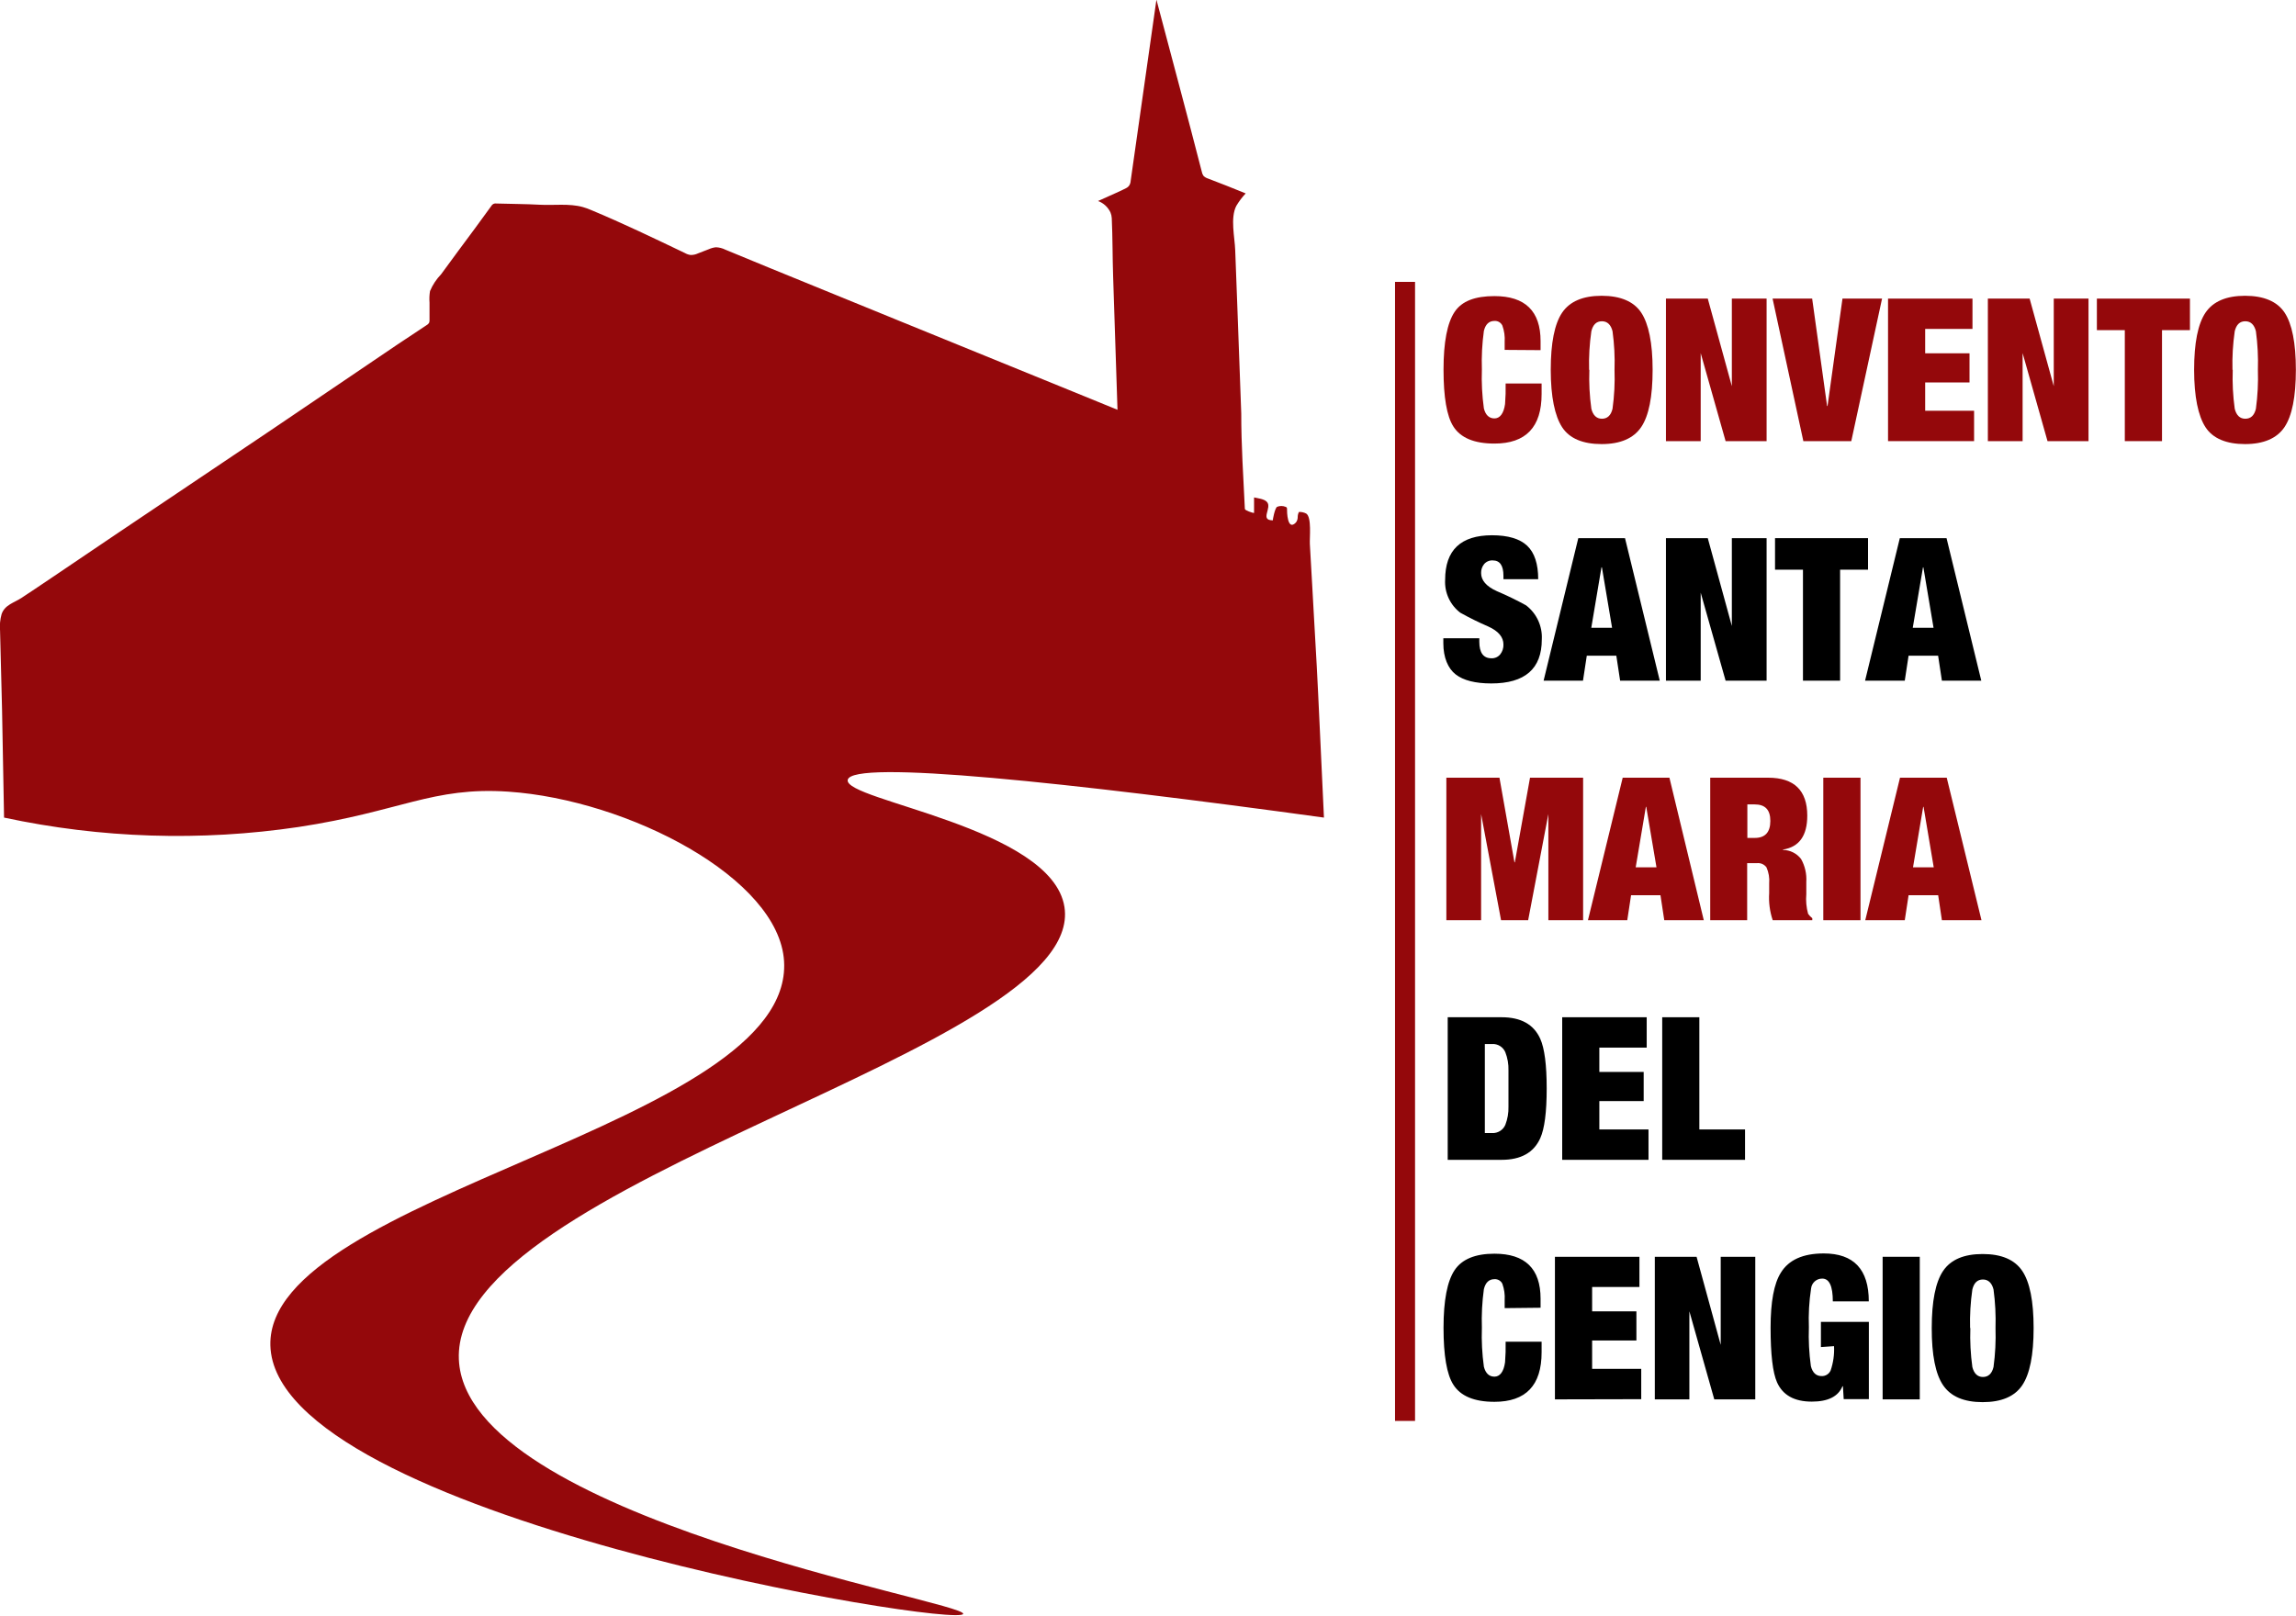
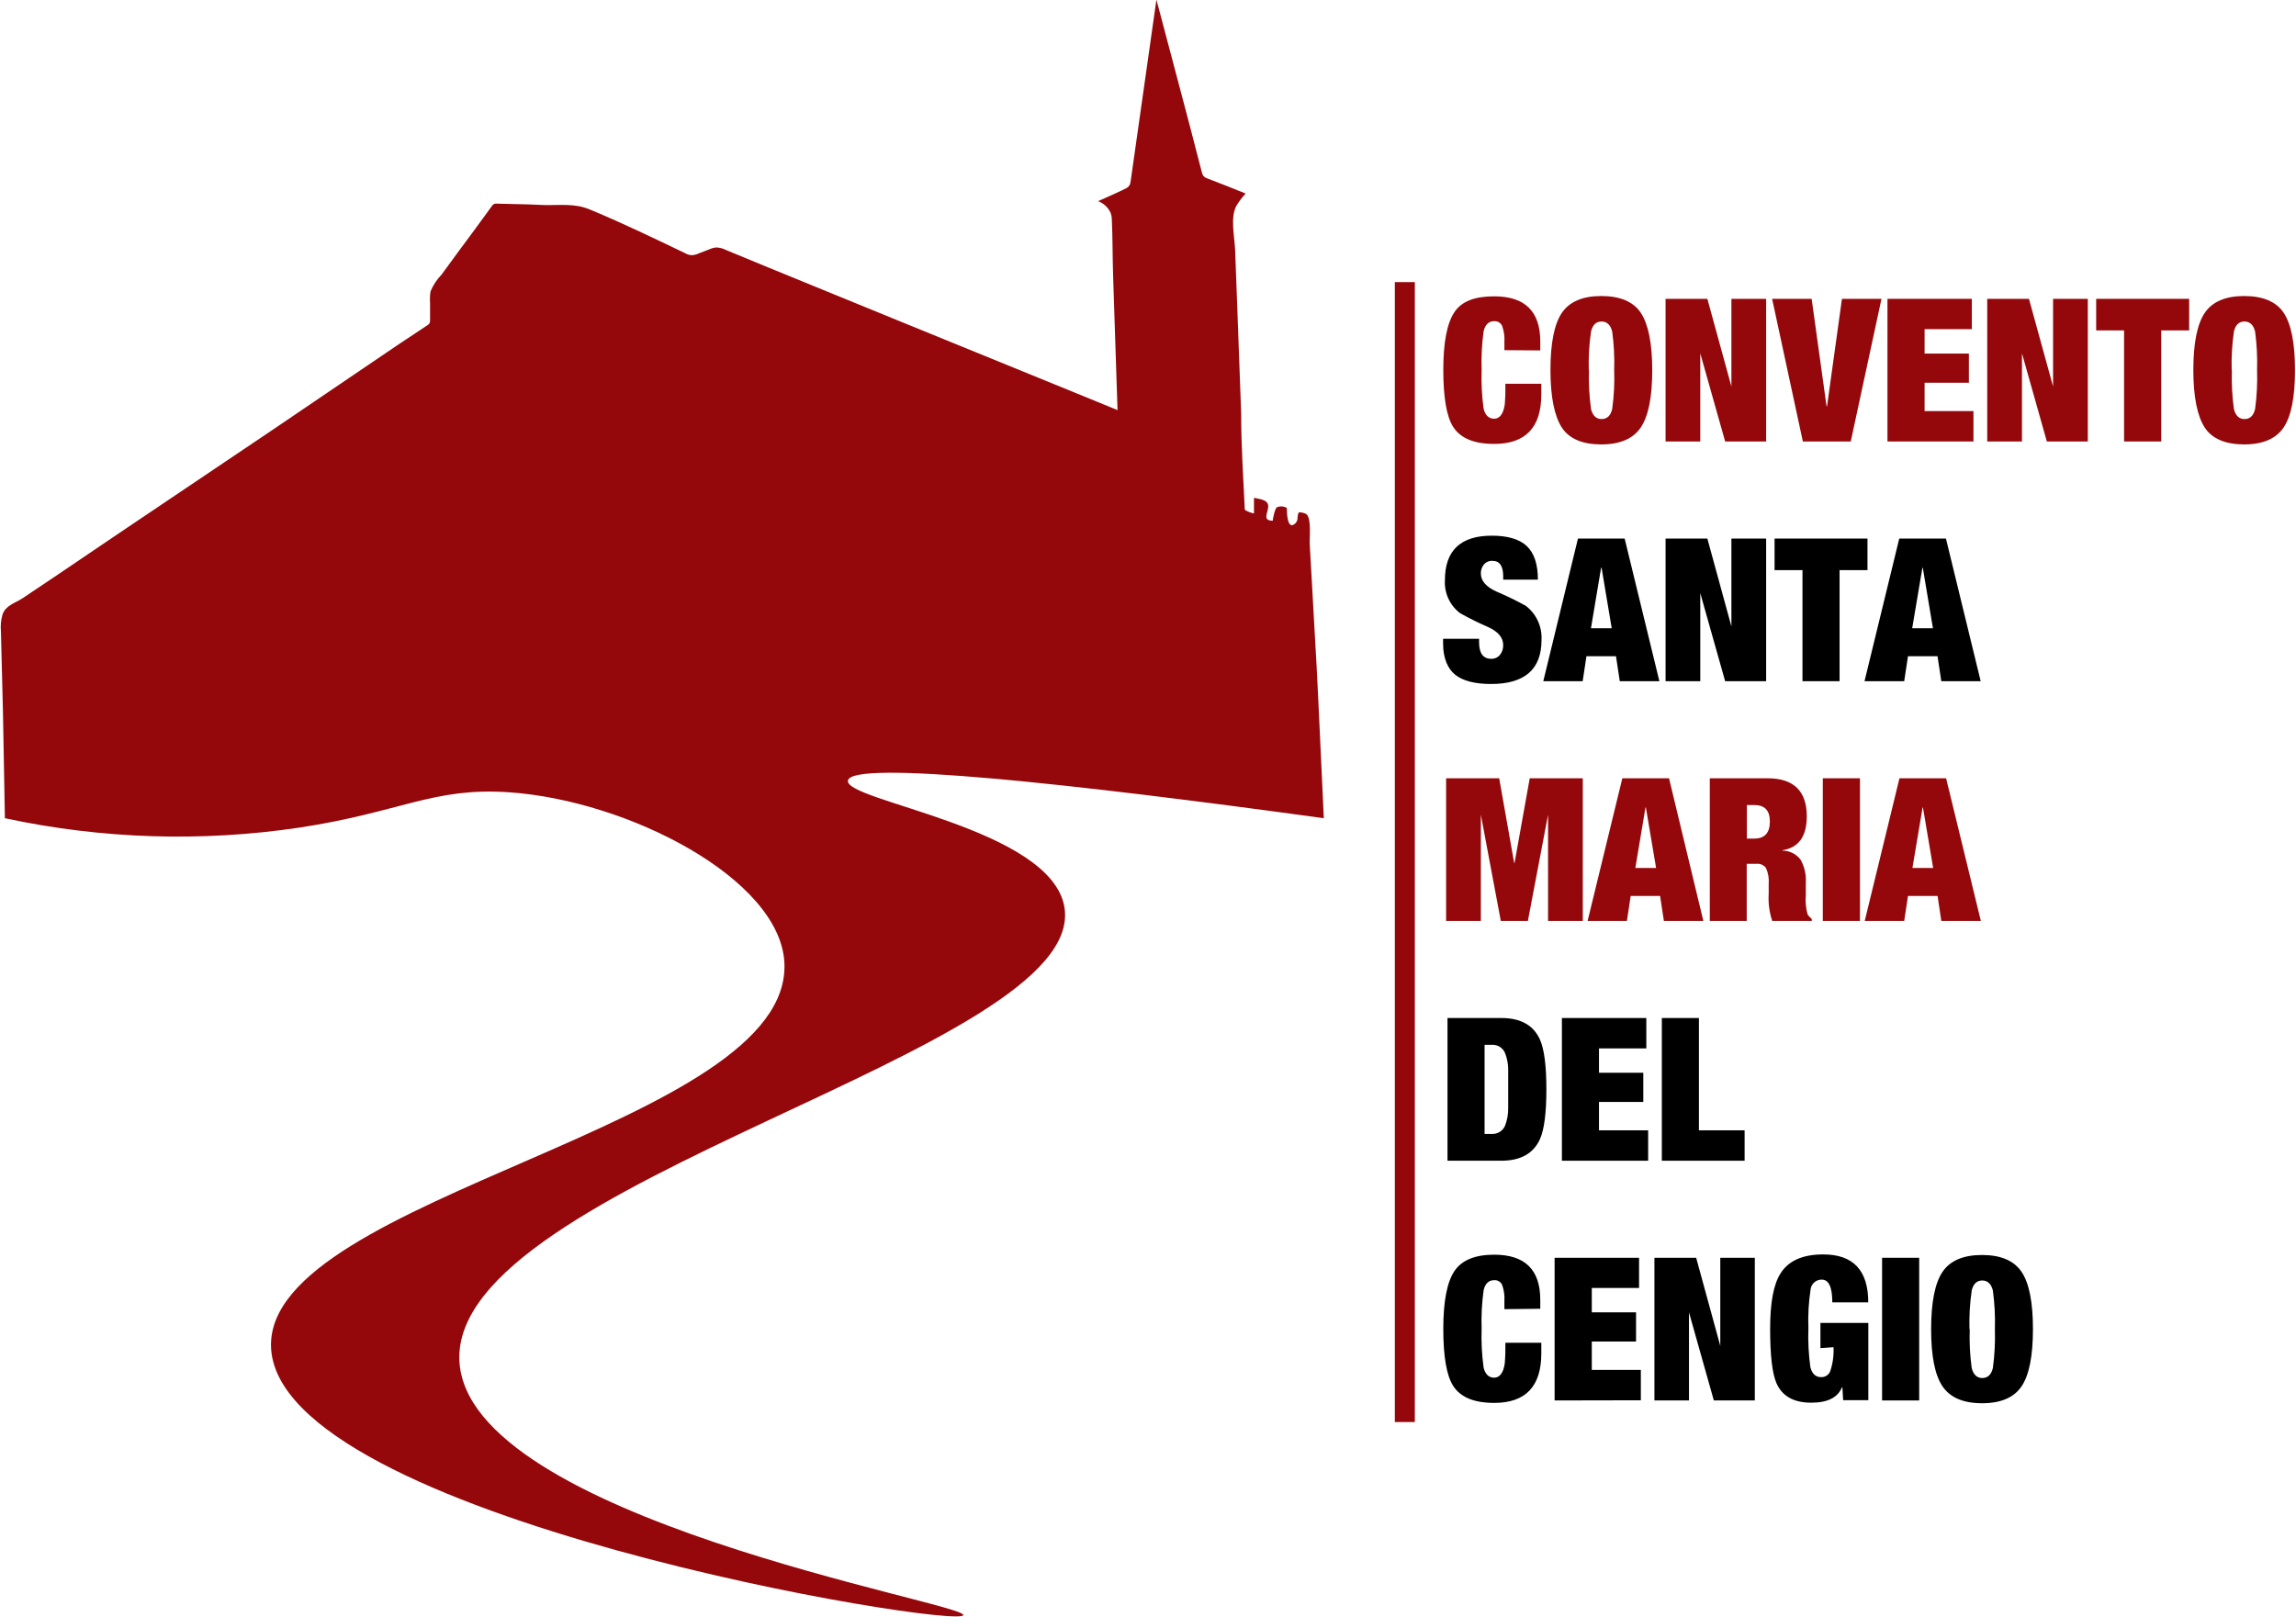
- <svg xmlns="http://www.w3.org/2000/svg" id="Livello_1" data-name="Livello 1" viewBox="0 0 356.76 251.02">
-   <defs>
-     <style>.cls-1{fill:#94080b;}.cls-2{fill:none;stroke:#94080b;stroke-miterlimit:10;stroke-width:3.11px;}</style>
-   </defs>
-   <path class="cls-1" d="M230.86,124.48c-.17-3-.48-8.48-.48-8.48-.09-1.66-.14-2.49-.23-4.14l-.36-6.31c-.06-1,.31-4.17-.56-4.75a2.22,2.22,0,0,0-1.14-.25,1.82,1.82,0,0,0-.19.84,1.32,1.32,0,0,1-.28.8c-1.34,1.4-1.39-1.74-1.38-2.12a.31.31,0,0,0-.05-.21.37.37,0,0,0-.18-.11,1.74,1.74,0,0,0-1.31,0c-.35.19-.71,2.1-.66,2.1-2.1,0-.08-1.94-.92-2.86-.44-.48-1.4-.56-2-.7,0,.8,0,1.61,0,2.42-.2,0-1.41-.39-1.43-.63-.23-4.93-.57-9.91-.56-14.84q-.32-8.46-.62-16.93-.15-4.23-.32-8.46c-.07-2-.79-5,.17-6.87a11.07,11.07,0,0,1,1.46-1.94c-1.94-.8-3.89-1.56-5.85-2.31a1.7,1.7,0,0,1-.71-.42,1.58,1.58,0,0,1-.26-.64c-2.29-8.93-4.7-17.82-7.05-26.74-1.33,9.38-2.68,18.76-4,28.14a1.59,1.59,0,0,1-.21.71,1.24,1.24,0,0,1-.5.44c-.49.27-2.12,1-4.36,2A3.47,3.47,0,0,1,198.81,54a2.71,2.71,0,0,1,.2.89c.14,3,.11,6,.21,9q.34,10.4.68,20.78l-6.78-2.77-27-11c-9-3.7-18.11-7.36-27.14-11.11a3.53,3.53,0,0,0-1.48-.38,3.6,3.6,0,0,0-1.1.3l-1.68.65a2.57,2.57,0,0,1-1.15.25,2.36,2.36,0,0,1-.88-.3c-4.81-2.3-9.62-4.62-14.54-6.67a10,10,0,0,0-1.33-.48c-2.12-.59-4.52-.24-6.69-.36s-4.47-.12-6.71-.19a.76.76,0,0,0-.83.4c-1.7,2.36-3.43,4.69-5.15,7-.88,1.2-1.77,2.4-2.65,3.61a8.46,8.46,0,0,0-1.71,2.59A7.14,7.14,0,0,0,93,68c0,.9,0,1.8,0,2.7a1,1,0,0,1-.07.46,1,1,0,0,1-.36.34l-4.52,3L68.28,87.89,44.22,104.06l-9.78,6.61c-1.6,1.08-3.19,2.15-4.8,3.21-1.17.78-2.62,1.08-3.13,2.54a7.2,7.2,0,0,0-.24,2.62q.16,6.13.31,12.28.15,8.35.31,16.73a128.29,128.29,0,0,0,45.77,1.46c15.82-2.4,20.8-6.29,32.59-5.49,18.66,1.27,42.07,13.45,42.84,26.36,1.53,25.55-80.39,36.24-79.82,59.69.65,26.62,107,44,107.65,41.74.52-1.91-77.32-15-78.36-39.55-1.18-27.83,97.53-48,94.1-70.3-1.91-12.43-34.32-16.55-33.68-19.77s34.63.45,74,5.86C231.62,140.59,231.08,128.36,230.86,124.48Z" transform="translate(-26.26 -20.98)" />
-   <path class="cls-1" d="M260.06,75.36V74.12a6.28,6.28,0,0,0-.36-2.55,1.27,1.27,0,0,0-1.23-.71c-.84,0-1.39.52-1.64,1.55a35.16,35.16,0,0,0-.31,6,35.08,35.08,0,0,0,.31,6.05c.25,1,.8,1.55,1.64,1.55s1.44-.74,1.65-2.23a31.43,31.43,0,0,0,.09-3.2h5.59v1.65q0,7.69-7.33,7.69-4.71,0-6.39-2.67-1.52-2.39-1.52-8.84c0-4.26.58-7.24,1.72-8.95S255.5,67,258.47,67q7.17,0,7.17,7v1.4Z" transform="translate(-26.26 -20.98)" />
-   <path class="cls-1" d="M267.22,78.46q0-6.27,1.77-8.89c1.18-1.74,3.23-2.62,6.14-2.62s5,.88,6.15,2.62,1.77,4.71,1.77,8.89-.59,7.14-1.77,8.89S278.05,90,275.13,90s-5-.87-6.14-2.62S267.22,82.64,267.22,78.46Zm6,0a35.08,35.08,0,0,0,.31,6.05c.25,1,.8,1.55,1.64,1.55s1.4-.51,1.65-1.55a35.08,35.08,0,0,0,.31-6.05,35.16,35.16,0,0,0-.31-6c-.25-1-.8-1.55-1.65-1.55s-1.39.52-1.64,1.55A35.16,35.16,0,0,0,273.18,78.46Z" transform="translate(-26.26 -20.98)" />
-   <path class="cls-1" d="M285.12,89.54V67.39h6.5L295.36,81V67.39h5.4V89.54h-6.37l-3.87-13.68V89.54Z" transform="translate(-26.26 -20.98)" />
-   <path class="cls-1" d="M306.47,89.54l-4.78-22.15h6.15l2.32,16.69h.07l2.32-16.69h6.15l-4.78,22.15Z" transform="translate(-26.26 -20.98)" />
-   <path class="cls-1" d="M319.63,89.54V67.39h13.12V72.1H325.4v3.79h6.89v4.53H325.4v4.4H333v4.72Z" transform="translate(-26.26 -20.98)" />
-   <path class="cls-1" d="M335.14,89.54V67.39h6.49L345.38,81V67.39h5.4V89.54h-6.37l-3.87-13.68V89.54Z" transform="translate(-26.26 -20.98)" />
-   <path class="cls-1" d="M356.42,89.54V72.29h-4.34v-4.9h14.46v4.9H362.2V89.54Z" transform="translate(-26.26 -20.98)" />
-   <path class="cls-1" d="M367.19,78.46q0-6.27,1.77-8.89c1.18-1.74,3.23-2.62,6.14-2.62s5,.88,6.15,2.62S383,74.28,383,78.46s-.59,7.14-1.76,8.89S378,90,375.1,90s-5-.87-6.14-2.62S367.19,82.64,367.19,78.46Zm6,0a35.08,35.08,0,0,0,.31,6.05c.25,1,.79,1.55,1.64,1.55s1.4-.51,1.65-1.55a36.19,36.19,0,0,0,.31-6.05,36.28,36.28,0,0,0-.31-6c-.25-1-.8-1.55-1.65-1.55s-1.39.52-1.64,1.55A35.16,35.16,0,0,0,373.15,78.46Z" transform="translate(-26.26 -20.98)" />
-   <path d="M265.27,111h-5.4v-.53c0-1.59-.55-2.39-1.66-2.39a1.64,1.64,0,0,0-1.35.58,2.11,2.11,0,0,0-.46,1.38c0,1.14.81,2.08,2.45,2.82a48.44,48.44,0,0,1,4.53,2.2,6.23,6.23,0,0,1,2.45,5.31q0,6.83-7.85,6.83c-2.48,0-4.33-.47-5.53-1.4s-1.92-2.63-1.92-4.84v-.78h5.59v.53q0,2.58,1.89,2.58a1.67,1.67,0,0,0,1.36-.61,2.33,2.33,0,0,0,.5-1.53c0-1.16-.79-2.09-2.36-2.8a47.72,47.72,0,0,1-4.34-2.14,6,6,0,0,1-2.36-5.12q0-6.91,7.28-6.92c2.5,0,4.33.55,5.47,1.63S265.27,108.63,265.27,111Z" transform="translate(-26.26 -20.98)" />
-   <path d="M266.11,126.77l5.39-22.15h7.26l5.4,22.15H278l-.59-3.88h-4.59l-.59,3.88Zm10.64-8.22-1.58-9.4h-.07l-1.58,9.4Z" transform="translate(-26.26 -20.98)" />
-   <path d="M285.12,126.77V104.62h6.5l3.74,13.65V104.62h5.4v22.15h-6.37l-3.87-13.68v13.68Z" transform="translate(-26.26 -20.98)" />
-   <path d="M306.41,126.77V109.52h-4.34v-4.9h14.45v4.9h-4.34v17.25Z" transform="translate(-26.26 -20.98)" />
-   <path d="M316.06,126.77l5.4-22.15h7.26l5.4,22.15H328l-.59-3.88h-4.59l-.59,3.88Zm10.64-8.22-1.58-9.4h-.06l-1.59,9.4Z" transform="translate(-26.26 -20.98)" />
-   <path class="cls-1" d="M251,164V141.85h8.25L261.58,155h.06L264,141.85h8.25V164h-5.4V147.5L263.71,164H259.5l-3.1-16.5V164Z" transform="translate(-26.26 -20.98)" />
-   <path class="cls-1" d="M273,164l5.4-22.15h7.26L291,164h-6.14l-.59-3.88H279.7l-.59,3.88Zm10.65-8.22-1.59-9.4H282l-1.58,9.4Z" transform="translate(-26.26 -20.98)" />
-   <path class="cls-1" d="M292,164V141.85h9c4.06,0,6.08,2,6.08,5.9q0,4.68-3.78,5.27v.06a3.58,3.58,0,0,1,2.82,1.41,6.47,6.47,0,0,1,.81,3.56v1.89a8.68,8.68,0,0,0,.28,3.07,3.42,3.42,0,0,0,.65.68V164h-6.15a11,11,0,0,1-.55-4.22v-1.49a5.12,5.12,0,0,0-.42-2.51,1.63,1.63,0,0,0-1.48-.65h-1.52V164Zm5.77-18v5.21h1.15c1.61,0,2.42-.88,2.42-2.64s-.82-2.57-2.45-2.57Z" transform="translate(-26.26 -20.98)" />
-   <path class="cls-1" d="M309.57,164V141.85h5.78V164Z" transform="translate(-26.26 -20.98)" />
-   <path class="cls-1" d="M316.09,164l5.4-22.15h7.26l5.4,22.15H328l-.58-3.88h-4.6l-.59,3.88Zm10.64-8.22-1.58-9.4h-.06l-1.58,9.4Z" transform="translate(-26.26 -20.98)" />
-   <path d="M251.21,201.24V179.08h8.38q4.5,0,6,3.35,1,2.23,1,7.73t-1,7.72q-1.51,3.36-6,3.36Zm5.77-18v13.84h1.13a2.12,2.12,0,0,0,2.05-1.27,7.23,7.23,0,0,0,.49-2.83v-5.64a7.16,7.16,0,0,0-.49-2.83,2.1,2.1,0,0,0-2.05-1.27Z" transform="translate(-26.26 -20.98)" />
-   <path d="M269,201.24V179.08h13.13v4.72h-7.36v3.78h6.89v4.53h-6.89v4.41h7.64v4.72Z" transform="translate(-26.26 -20.98)" />
-   <path d="M284.54,201.24V179.08h5.77v17.44h7.1v4.72Z" transform="translate(-26.26 -20.98)" />
-   <path d="M260.06,224.29v-1.24a6.28,6.28,0,0,0-.36-2.55,1.27,1.27,0,0,0-1.23-.71c-.84,0-1.39.52-1.64,1.55a35.16,35.16,0,0,0-.31,6,35.16,35.16,0,0,0,.31,6.05c.25,1,.8,1.55,1.64,1.55s1.44-.74,1.65-2.23a31.43,31.43,0,0,0,.09-3.2h5.59v1.65q0,7.69-7.33,7.69-4.71,0-6.39-2.67-1.52-2.39-1.52-8.84c0-4.26.58-7.24,1.72-8.95s3.22-2.56,6.19-2.56q7.17,0,7.17,7v1.4Z" transform="translate(-26.26 -20.98)" />
-   <path d="M267.87,238.47V216.31H281V221h-7.35v3.79h6.88v4.53h-6.88v4.4h7.63v4.72Z" transform="translate(-26.26 -20.98)" />
-   <path d="M283.39,238.47V216.31h6.49L293.63,230V216.31H299v22.16h-6.37l-3.87-13.69v13.69Z" transform="translate(-26.26 -20.98)" />
-   <path d="M309.2,230.34v-3.91h7.45v12h-3.91l-.12-2h-.07c-.66,1.6-2.25,2.39-4.77,2.39q-4.06,0-5.4-3-1-2.26-1-8.5c0-4,.53-6.86,1.59-8.53q1.83-3,6.67-3,7,0,7,7.45h-5.59c0-2.36-.54-3.54-1.64-3.54a1.72,1.72,0,0,0-1.74,1.55,31.84,31.84,0,0,0-.34,6,35.16,35.16,0,0,0,.31,6.05c.25,1,.8,1.55,1.65,1.55a1.47,1.47,0,0,0,1.42-.87,10.13,10.13,0,0,0,.53-3.78Z" transform="translate(-26.26 -20.98)" />
-   <path d="M318.79,238.47V216.31h5.77v22.16Z" transform="translate(-26.26 -20.98)" />
-   <path d="M326.42,227.39q0-6.27,1.77-8.89t6.14-2.62q4.38,0,6.15,2.62t1.77,8.89q0,6.27-1.77,8.89t-6.15,2.62q-4.36,0-6.14-2.62T326.42,227.39Zm6,0a35.16,35.16,0,0,0,.31,6.05c.25,1,.8,1.55,1.64,1.55s1.4-.51,1.65-1.55a36.28,36.28,0,0,0,.31-6.05,36.28,36.28,0,0,0-.31-6c-.25-1-.8-1.55-1.65-1.55s-1.39.52-1.64,1.55A35.16,35.16,0,0,0,332.38,227.39Z" transform="translate(-26.26 -20.98)" />
-   <line class="cls-2" x1="218.32" y1="43.81" x2="218.32" y2="220.84" />
+ <svg xmlns="http://www.w3.org/2000/svg" width="267pt" height="188pt" viewBox="0 0 267 188" version="1.1">
+   <g id="surface1">
+     <path style=" stroke:none;fill-rule:nonzero;fill:rgb(58.039%,3.137%,4.314%);fill-opacity:1;" d="M 153.109 77.516 C 152.98 75.27 152.75 71.164 152.75 71.164 C 152.684 69.922 152.645 69.301 152.578 68.062 L 152.309 63.34 C 152.262 62.59 152.539 60.215 151.891 59.781 C 151.629 59.645 151.332 59.578 151.035 59.594 C 150.941 59.789 150.891 60.004 150.895 60.223 C 150.895 60.441 150.82 60.652 150.684 60.82 C 149.684 61.871 149.645 59.52 149.652 59.234 C 149.66 59.18 149.648 59.121 149.617 59.078 C 149.578 59.035 149.535 59.008 149.48 58.996 C 149.168 58.867 148.816 58.867 148.5 58.996 C 148.238 59.137 147.969 60.566 148.008 60.566 C 146.438 60.566 147.949 59.113 147.32 58.426 C 146.992 58.066 146.273 58.004 145.824 57.902 C 145.824 58.5 145.824 59.105 145.824 59.715 C 145.676 59.715 144.77 59.422 144.754 59.242 C 144.582 55.551 144.328 51.82 144.336 48.129 C 144.176 43.902 144.023 39.676 143.871 35.449 C 143.797 33.336 143.719 31.223 143.633 29.113 C 143.582 27.613 143.043 25.367 143.762 23.965 C 144.07 23.441 144.438 22.957 144.852 22.512 C 143.402 21.914 141.941 21.344 140.477 20.785 C 140.277 20.723 140.094 20.617 139.945 20.469 C 139.848 20.324 139.781 20.16 139.75 19.988 C 138.039 13.301 136.238 6.645 134.48 -0.039 C 133.484 6.988 132.477 14.012 131.488 21.039 C 131.477 21.227 131.426 21.406 131.332 21.57 C 131.238 21.711 131.109 21.824 130.957 21.898 C 130.59 22.102 129.371 22.648 127.695 23.398 C 128.332 23.637 128.852 24.113 129.141 24.73 C 129.227 24.941 129.277 25.168 129.289 25.398 C 129.395 27.645 129.371 29.891 129.445 32.137 C 129.617 37.328 129.785 42.516 129.957 47.699 L 124.887 45.625 L 104.691 37.387 C 97.961 34.617 91.148 31.875 84.398 29.066 C 84.055 28.891 83.676 28.793 83.289 28.781 C 83.004 28.812 82.727 28.887 82.469 29.008 L 81.211 29.492 C 80.941 29.621 80.648 29.688 80.352 29.68 C 80.117 29.648 79.895 29.574 79.691 29.457 C 76.098 27.734 72.5 25.996 68.82 24.461 C 68.496 24.316 68.164 24.195 67.824 24.102 C 66.238 23.66 64.445 23.922 62.82 23.832 C 61.199 23.742 59.48 23.742 57.805 23.688 C 57.555 23.637 57.301 23.762 57.184 23.988 C 55.91 25.758 54.617 27.5 53.332 29.23 C 52.672 30.129 52.008 31.027 51.352 31.934 C 50.809 32.496 50.375 33.156 50.07 33.875 C 49.996 34.316 49.977 34.77 50.012 35.215 C 50.012 35.891 50.012 36.562 50.012 37.238 C 50.02 37.355 50.004 37.473 49.957 37.582 C 49.891 37.688 49.801 37.777 49.691 37.836 L 46.309 40.082 L 31.523 50.113 L 13.531 62.223 L 6.219 67.172 C 5.02 67.98 3.832 68.781 2.629 69.578 C 1.754 70.16 0.668 70.387 0.289 71.48 C 0.109 72.117 0.047 72.781 0.109 73.441 C 0.188 76.504 0.266 79.566 0.34 82.637 C 0.414 86.809 0.492 90.984 0.57 95.168 C 11.824 97.586 23.418 97.957 34.801 96.262 C 46.633 94.465 50.355 91.551 59.172 92.148 C 73.125 93.102 90.633 102.223 91.211 111.891 C 92.355 131.027 31.09 139.035 31.516 156.598 C 32.004 176.535 111.535 189.551 112.023 187.859 C 112.41 186.426 54.199 176.625 53.422 158.238 C 52.539 137.395 126.359 122.289 123.793 105.586 C 122.363 96.277 98.129 93.191 98.605 90.781 C 99.086 88.367 124.504 91.117 153.945 95.168 C 153.676 89.582 153.273 80.422 153.109 77.516 Z M 153.109 77.516 " />
+     <path style=" stroke:none;fill-rule:nonzero;fill:rgb(58.039%,3.137%,4.314%);fill-opacity:1;" d="M 174.945 40.727 L 174.945 39.801 C 174.988 39.152 174.898 38.5 174.676 37.891 C 174.508 37.539 174.141 37.332 173.758 37.355 C 173.129 37.355 172.715 37.746 172.531 38.52 C 172.324 40.008 172.246 41.512 172.297 43.012 C 172.246 44.527 172.32 46.043 172.531 47.543 C 172.715 48.293 173.129 48.703 173.758 48.703 C 174.383 48.703 174.832 48.148 174.988 47.035 C 175.055 46.238 175.074 45.438 175.059 44.637 L 179.238 44.637 L 179.238 45.871 C 179.238 49.711 177.41 51.633 173.758 51.633 C 171.406 51.633 169.816 50.965 168.977 49.633 C 168.219 48.438 167.84 46.23 167.84 43.012 C 167.84 39.82 168.273 37.59 169.129 36.309 C 169.98 35.027 171.535 34.465 173.758 34.465 C 177.332 34.465 179.117 36.215 179.117 39.711 L 179.117 40.758 Z M 174.945 40.727 " />
+     <path style=" stroke:none;fill-rule:nonzero;fill:rgb(58.039%,3.137%,4.314%);fill-opacity:1;" d="M 180.301 43.051 C 180.301 39.918 180.742 37.699 181.625 36.391 C 182.508 35.09 184.039 34.43 186.215 34.43 C 188.391 34.43 189.953 35.09 190.812 36.391 C 191.676 37.695 192.137 39.918 192.137 43.051 C 192.137 46.18 191.695 48.398 190.812 49.707 C 189.934 51.02 188.398 51.691 186.215 51.691 C 184.031 51.691 182.477 51.039 181.625 49.73 C 180.77 48.418 180.301 46.18 180.301 43.051 Z M 184.785 43.051 C 184.734 44.562 184.812 46.078 185.02 47.582 C 185.207 48.328 185.617 48.742 186.246 48.742 C 186.875 48.742 187.293 48.359 187.48 47.582 C 187.688 46.078 187.766 44.562 187.711 43.051 C 187.762 41.547 187.684 40.043 187.48 38.555 C 187.293 37.809 186.879 37.395 186.246 37.395 C 185.609 37.395 185.207 37.785 185.02 38.555 C 184.805 40.043 184.715 41.547 184.758 43.051 Z M 184.785 43.051 " />
+     <path style=" stroke:none;fill-rule:nonzero;fill:rgb(58.039%,3.137%,4.314%);fill-opacity:1;" d="M 193.688 51.348 L 193.688 34.758 L 198.547 34.758 L 201.344 44.953 L 201.344 34.758 L 205.383 34.758 L 205.383 51.348 L 200.617 51.348 L 197.723 41.102 L 197.723 51.348 Z M 193.688 51.348 " />
+     <path style=" stroke:none;fill-rule:nonzero;fill:rgb(58.039%,3.137%,4.314%);fill-opacity:1;" d="M 209.652 51.348 L 206.078 34.758 L 210.676 34.758 L 212.41 47.258 L 212.465 47.258 L 214.199 34.758 L 218.797 34.758 L 215.223 51.348 Z M 209.652 51.348 " />
+     <path style=" stroke:none;fill-rule:nonzero;fill:rgb(58.039%,3.137%,4.314%);fill-opacity:1;" d="M 219.492 51.348 L 219.492 34.758 L 229.305 34.758 L 229.305 38.285 L 223.809 38.285 L 223.809 41.125 L 228.961 41.125 L 228.961 44.516 L 223.809 44.516 L 223.809 47.812 L 229.492 47.812 L 229.492 51.348 Z M 219.492 51.348 " />
+     <path style=" stroke:none;fill-rule:nonzero;fill:rgb(58.039%,3.137%,4.314%);fill-opacity:1;" d="M 231.094 51.348 L 231.094 34.758 L 235.945 34.758 L 238.75 44.953 L 238.75 34.758 L 242.789 34.758 L 242.789 51.348 L 238.027 51.348 L 235.133 41.102 L 235.133 51.348 Z M 231.094 51.348 " />
+     <path style=" stroke:none;fill-rule:nonzero;fill:rgb(58.039%,3.137%,4.314%);fill-opacity:1;" d="M 247.008 51.348 L 247.008 38.43 L 243.762 38.43 L 243.762 34.758 L 254.574 34.758 L 254.574 38.43 L 251.328 38.43 L 251.328 51.348 Z M 247.008 51.348 " />
+     <path style=" stroke:none;fill-rule:nonzero;fill:rgb(58.039%,3.137%,4.314%);fill-opacity:1;" d="M 255.062 43.051 C 255.062 39.918 255.504 37.699 256.387 36.391 C 257.266 35.09 258.801 34.43 260.977 34.43 C 263.152 34.43 264.715 35.09 265.574 36.391 C 266.438 37.695 266.883 39.918 266.883 43.051 C 266.883 46.18 266.445 48.398 265.57 49.707 C 264.695 51.02 263.145 51.691 260.977 51.691 C 258.809 51.691 257.238 51.039 256.387 49.73 C 255.531 48.418 255.062 46.18 255.062 43.051 Z M 259.547 43.051 C 259.496 44.562 259.574 46.078 259.781 47.582 C 259.969 48.328 260.371 48.742 261.008 48.742 C 261.641 48.742 262.055 48.359 262.242 47.582 C 262.445 46.078 262.523 44.562 262.473 43.051 C 262.52 41.547 262.441 40.043 262.242 38.555 C 262.055 37.809 261.641 37.395 261.008 37.395 C 260.371 37.395 259.969 37.785 259.781 38.555 C 259.566 40.043 259.477 41.547 259.52 43.051 Z M 259.547 43.051 " />
+     <path style=" stroke:none;fill-rule:nonzero;fill:rgb(0%,0%,0%);fill-opacity:1;" d="M 178.84 67.422 L 174.805 67.422 L 174.805 67.023 C 174.805 65.832 174.391 65.234 173.562 65.234 C 173.176 65.211 172.801 65.371 172.551 65.668 C 172.32 65.961 172.195 66.328 172.207 66.699 C 172.207 67.555 172.812 68.258 174.039 68.812 C 175.199 69.305 176.328 69.852 177.43 70.461 C 178.66 71.398 179.348 72.891 179.262 74.438 C 179.262 77.848 177.305 79.555 173.391 79.555 C 171.535 79.555 170.152 79.199 169.254 78.504 C 168.355 77.809 167.816 76.535 167.816 74.879 L 167.816 74.297 L 172 74.297 L 172 74.691 C 172 75.98 172.469 76.625 173.414 76.625 C 173.805 76.641 174.18 76.473 174.43 76.168 C 174.688 75.844 174.82 75.438 174.805 75.023 C 174.805 74.152 174.211 73.457 173.039 72.926 C 171.93 72.445 170.848 71.91 169.793 71.32 C 168.605 70.418 167.941 68.98 168.027 67.488 C 168.027 64.039 169.844 62.309 173.473 62.305 C 175.34 62.305 176.711 62.715 177.562 63.527 C 178.414 64.336 178.84 65.645 178.84 67.422 Z M 178.84 67.422 " />
+     <path style=" stroke:none;fill-rule:nonzero;fill:rgb(0%,0%,0%);fill-opacity:1;" d="M 179.469 79.23 L 183.5 62.641 L 188.93 62.641 L 192.969 79.23 L 188.363 79.23 L 187.922 76.324 L 184.488 76.324 L 184.047 79.23 Z M 187.426 73.074 L 186.246 66.035 L 186.191 66.035 L 185.012 73.074 Z M 187.426 73.074 " />
+     <path style=" stroke:none;fill-rule:nonzero;fill:rgb(0%,0%,0%);fill-opacity:1;" d="M 193.688 79.23 L 193.688 62.641 L 198.547 62.641 L 201.344 72.863 L 201.344 62.641 L 205.383 62.641 L 205.383 79.23 L 200.617 79.23 L 197.723 68.984 L 197.723 79.23 Z M 193.688 79.23 " />
+     <path style=" stroke:none;fill-rule:nonzero;fill:rgb(0%,0%,0%);fill-opacity:1;" d="M 209.609 79.23 L 209.609 66.312 L 206.363 66.312 L 206.363 62.641 L 217.168 62.641 L 217.168 66.312 L 213.922 66.312 L 213.922 79.23 Z M 209.609 79.23 " />
+     <path style=" stroke:none;fill-rule:nonzero;fill:rgb(0%,0%,0%);fill-opacity:1;" d="M 216.824 79.23 L 220.863 62.641 L 226.293 62.641 L 230.332 79.23 L 225.754 79.23 L 225.312 76.324 L 221.879 76.324 L 221.438 79.23 Z M 224.781 73.074 L 223.602 66.035 L 223.555 66.035 L 222.367 73.074 Z M 224.781 73.074 " />
+     <path style=" stroke:none;fill-rule:nonzero;fill:rgb(58.039%,3.137%,4.314%);fill-opacity:1;" d="M 168.168 107.113 L 168.168 90.523 L 174.34 90.523 L 176.082 100.375 L 176.125 100.375 L 177.891 90.523 L 184.062 90.523 L 184.062 107.113 L 180.023 107.113 L 180.023 94.758 L 177.676 107.113 L 174.527 107.113 L 172.207 94.758 L 172.207 107.113 Z M 168.168 107.113 " />
+     <path style=" stroke:none;fill-rule:nonzero;fill:rgb(58.039%,3.137%,4.314%);fill-opacity:1;" d="M 184.621 107.113 L 188.66 90.523 L 194.09 90.523 L 198.082 107.113 L 193.492 107.113 L 193.051 104.207 L 189.633 104.207 L 189.191 107.113 Z M 192.586 100.957 L 191.398 93.918 L 191.352 93.918 L 190.172 100.957 Z M 192.586 100.957 " />
+     <path style=" stroke:none;fill-rule:nonzero;fill:rgb(58.039%,3.137%,4.314%);fill-opacity:1;" d="M 198.832 107.113 L 198.832 90.523 L 205.562 90.523 C 208.598 90.523 210.109 92.023 210.109 94.945 C 210.109 97.281 209.168 98.598 207.281 98.891 L 207.281 98.934 C 208.109 98.941 208.891 99.332 209.391 99.992 C 209.844 100.805 210.055 101.73 209.996 102.656 L 209.996 104.074 C 209.93 104.848 210 105.625 210.207 106.371 C 210.344 106.562 210.508 106.734 210.691 106.883 L 210.691 107.113 L 206.094 107.113 C 205.75 106.098 205.613 105.023 205.68 103.953 L 205.68 102.836 C 205.738 102.195 205.629 101.547 205.367 100.957 C 205.109 100.609 204.691 100.426 204.262 100.473 L 203.125 100.473 L 203.125 107.113 Z M 203.145 93.633 L 203.145 97.535 L 204.008 97.535 C 205.211 97.535 205.816 96.875 205.816 95.559 C 205.816 94.238 205.203 93.633 203.984 93.633 Z M 203.145 93.633 " />
+     <path style=" stroke:none;fill-rule:nonzero;fill:rgb(58.039%,3.137%,4.314%);fill-opacity:1;" d="M 211.973 107.113 L 211.973 90.523 L 216.293 90.523 L 216.293 107.113 Z M 211.973 107.113 " />
+     <path style=" stroke:none;fill-rule:nonzero;fill:rgb(58.039%,3.137%,4.314%);fill-opacity:1;" d="M 216.848 107.113 L 220.887 90.523 L 226.312 90.523 L 230.352 107.113 L 225.754 107.113 L 225.32 104.207 L 221.879 104.207 L 221.438 107.113 Z M 224.805 100.957 L 223.621 93.918 L 223.578 93.918 L 222.395 100.957 Z M 224.805 100.957 " />
+     <path style=" stroke:none;fill-rule:nonzero;fill:rgb(0%,0%,0%);fill-opacity:1;" d="M 168.328 135.004 L 168.328 118.406 L 174.594 118.406 C 176.836 118.406 178.332 119.246 179.082 120.918 C 179.578 122.031 179.828 123.961 179.828 126.707 C 179.828 129.453 179.578 131.379 179.082 132.488 C 178.328 134.164 176.832 135.004 174.594 135.004 Z M 172.641 121.523 L 172.641 131.891 L 173.488 131.891 C 174.145 131.922 174.758 131.543 175.02 130.938 C 175.281 130.262 175.406 129.543 175.387 128.82 L 175.387 124.594 C 175.41 123.871 175.285 123.148 175.02 122.477 C 174.762 121.867 174.148 121.484 173.488 121.523 Z M 172.641 121.523 " />
+     <path style=" stroke:none;fill-rule:nonzero;fill:rgb(0%,0%,0%);fill-opacity:1;" d="M 181.633 135.004 L 181.633 118.406 L 191.449 118.406 L 191.449 121.941 L 185.945 121.941 L 185.945 124.773 L 191.098 124.773 L 191.098 128.168 L 185.945 128.168 L 185.945 131.469 L 191.66 131.469 L 191.66 135.004 Z M 181.633 135.004 " />
+     <path style=" stroke:none;fill-rule:nonzero;fill:rgb(0%,0%,0%);fill-opacity:1;" d="M 193.254 135.004 L 193.254 118.406 L 197.566 118.406 L 197.566 131.469 L 202.879 131.469 L 202.879 135.004 Z M 193.254 135.004 " />
+     <path style=" stroke:none;fill-rule:nonzero;fill:rgb(0%,0%,0%);fill-opacity:1;" d="M 174.945 152.27 L 174.945 151.34 C 174.988 150.691 174.898 150.039 174.676 149.43 C 174.508 149.082 174.141 148.871 173.758 148.898 C 173.129 148.898 172.715 149.285 172.531 150.059 C 172.324 151.547 172.246 153.051 172.297 154.551 C 172.246 156.066 172.324 157.582 172.531 159.082 C 172.715 159.832 173.129 160.242 173.758 160.242 C 174.383 160.242 174.832 159.691 174.988 158.574 C 175.055 157.777 175.074 156.977 175.059 156.176 L 179.238 156.176 L 179.238 157.414 C 179.238 161.254 177.41 163.172 173.758 163.172 C 171.406 163.172 169.816 162.508 168.977 161.172 C 168.219 159.98 167.84 157.773 167.84 154.551 C 167.84 151.363 168.273 149.129 169.129 147.848 C 169.98 146.57 171.535 145.934 173.758 145.934 C 177.332 145.934 179.117 147.68 179.117 151.176 L 179.117 152.223 Z M 174.945 152.27 " />
+     <path style=" stroke:none;fill-rule:nonzero;fill:rgb(0%,0%,0%);fill-opacity:1;" d="M 180.785 162.887 L 180.785 146.293 L 190.605 146.293 L 190.605 149.805 L 185.109 149.805 L 185.109 152.641 L 190.254 152.641 L 190.254 156.035 L 185.109 156.035 L 185.109 159.332 L 190.812 159.332 L 190.812 162.867 Z M 180.785 162.887 " />
+     <path style=" stroke:none;fill-rule:nonzero;fill:rgb(0%,0%,0%);fill-opacity:1;" d="M 192.391 162.887 L 192.391 146.293 L 197.246 146.293 L 200.051 156.543 L 200.051 146.293 L 204.066 146.293 L 204.066 162.887 L 199.301 162.887 L 196.41 152.637 L 196.41 162.887 Z M 192.391 162.887 " />
+     <path style=" stroke:none;fill-rule:nonzero;fill:rgb(0%,0%,0%);fill-opacity:1;" d="M 211.695 156.801 L 211.695 153.871 L 217.266 153.871 L 217.266 162.859 L 214.34 162.859 L 214.25 161.359 L 214.199 161.359 C 213.707 162.559 212.516 163.148 210.633 163.148 C 208.609 163.148 207.262 162.402 206.594 160.902 C 206.094 159.773 205.848 157.652 205.848 154.539 C 205.848 151.543 206.242 149.398 207.035 148.148 C 207.949 146.652 209.609 145.902 212.023 145.902 C 215.512 145.902 217.258 147.762 217.258 151.48 L 213.078 151.48 C 213.078 149.715 212.672 148.832 211.852 148.832 C 211.184 148.82 210.617 149.324 210.551 149.992 C 210.324 151.477 210.238 152.98 210.297 154.484 C 210.242 156 210.32 157.516 210.527 159.016 C 210.715 159.766 211.125 160.176 211.762 160.176 C 212.215 160.199 212.637 159.941 212.824 159.523 C 213.133 158.613 213.27 157.656 213.219 156.695 Z M 211.695 156.801 " />
+     <path style=" stroke:none;fill-rule:nonzero;fill:rgb(0%,0%,0%);fill-opacity:1;" d="M 218.867 162.887 L 218.867 146.293 L 223.18 146.293 L 223.18 162.887 Z M 218.867 162.887 " />
+     <path style=" stroke:none;fill-rule:nonzero;fill:rgb(0%,0%,0%);fill-opacity:1;" d="M 224.57 154.59 C 224.57 151.461 225.012 149.238 225.895 147.93 C 226.777 146.625 228.309 145.969 230.488 145.969 C 232.672 145.969 234.203 146.625 235.086 147.93 C 235.969 149.238 236.41 151.461 236.41 154.59 C 236.41 157.719 235.969 159.941 235.086 161.246 C 234.203 162.555 232.672 163.211 230.488 163.211 C 228.312 163.211 226.781 162.555 225.895 161.246 C 225.008 159.941 224.566 157.719 224.57 154.59 Z M 229.059 154.59 C 229.008 156.105 229.082 157.621 229.289 159.121 C 229.477 159.871 229.891 160.281 230.516 160.281 C 231.145 160.281 231.562 159.898 231.75 159.121 C 231.953 157.621 232.031 156.105 231.984 154.59 C 232.031 153.086 231.953 151.586 231.75 150.098 C 231.562 149.348 231.152 148.934 230.516 148.934 C 229.883 148.934 229.477 149.324 229.289 150.098 C 229.074 151.582 228.988 153.086 229.027 154.59 Z M 229.059 154.59 " />
+     <path style="fill:none;stroke-width:3.11;stroke-linecap:butt;stroke-linejoin:miter;stroke:rgb(58.039%,3.137%,4.314%);stroke-opacity:1;stroke-miterlimit:10;" d="M 218.318 43.812 L 218.318 220.842 " transform="matrix(0.74784,0,0,0.748944,0.100377,0)" />
+   </g>
</svg>
